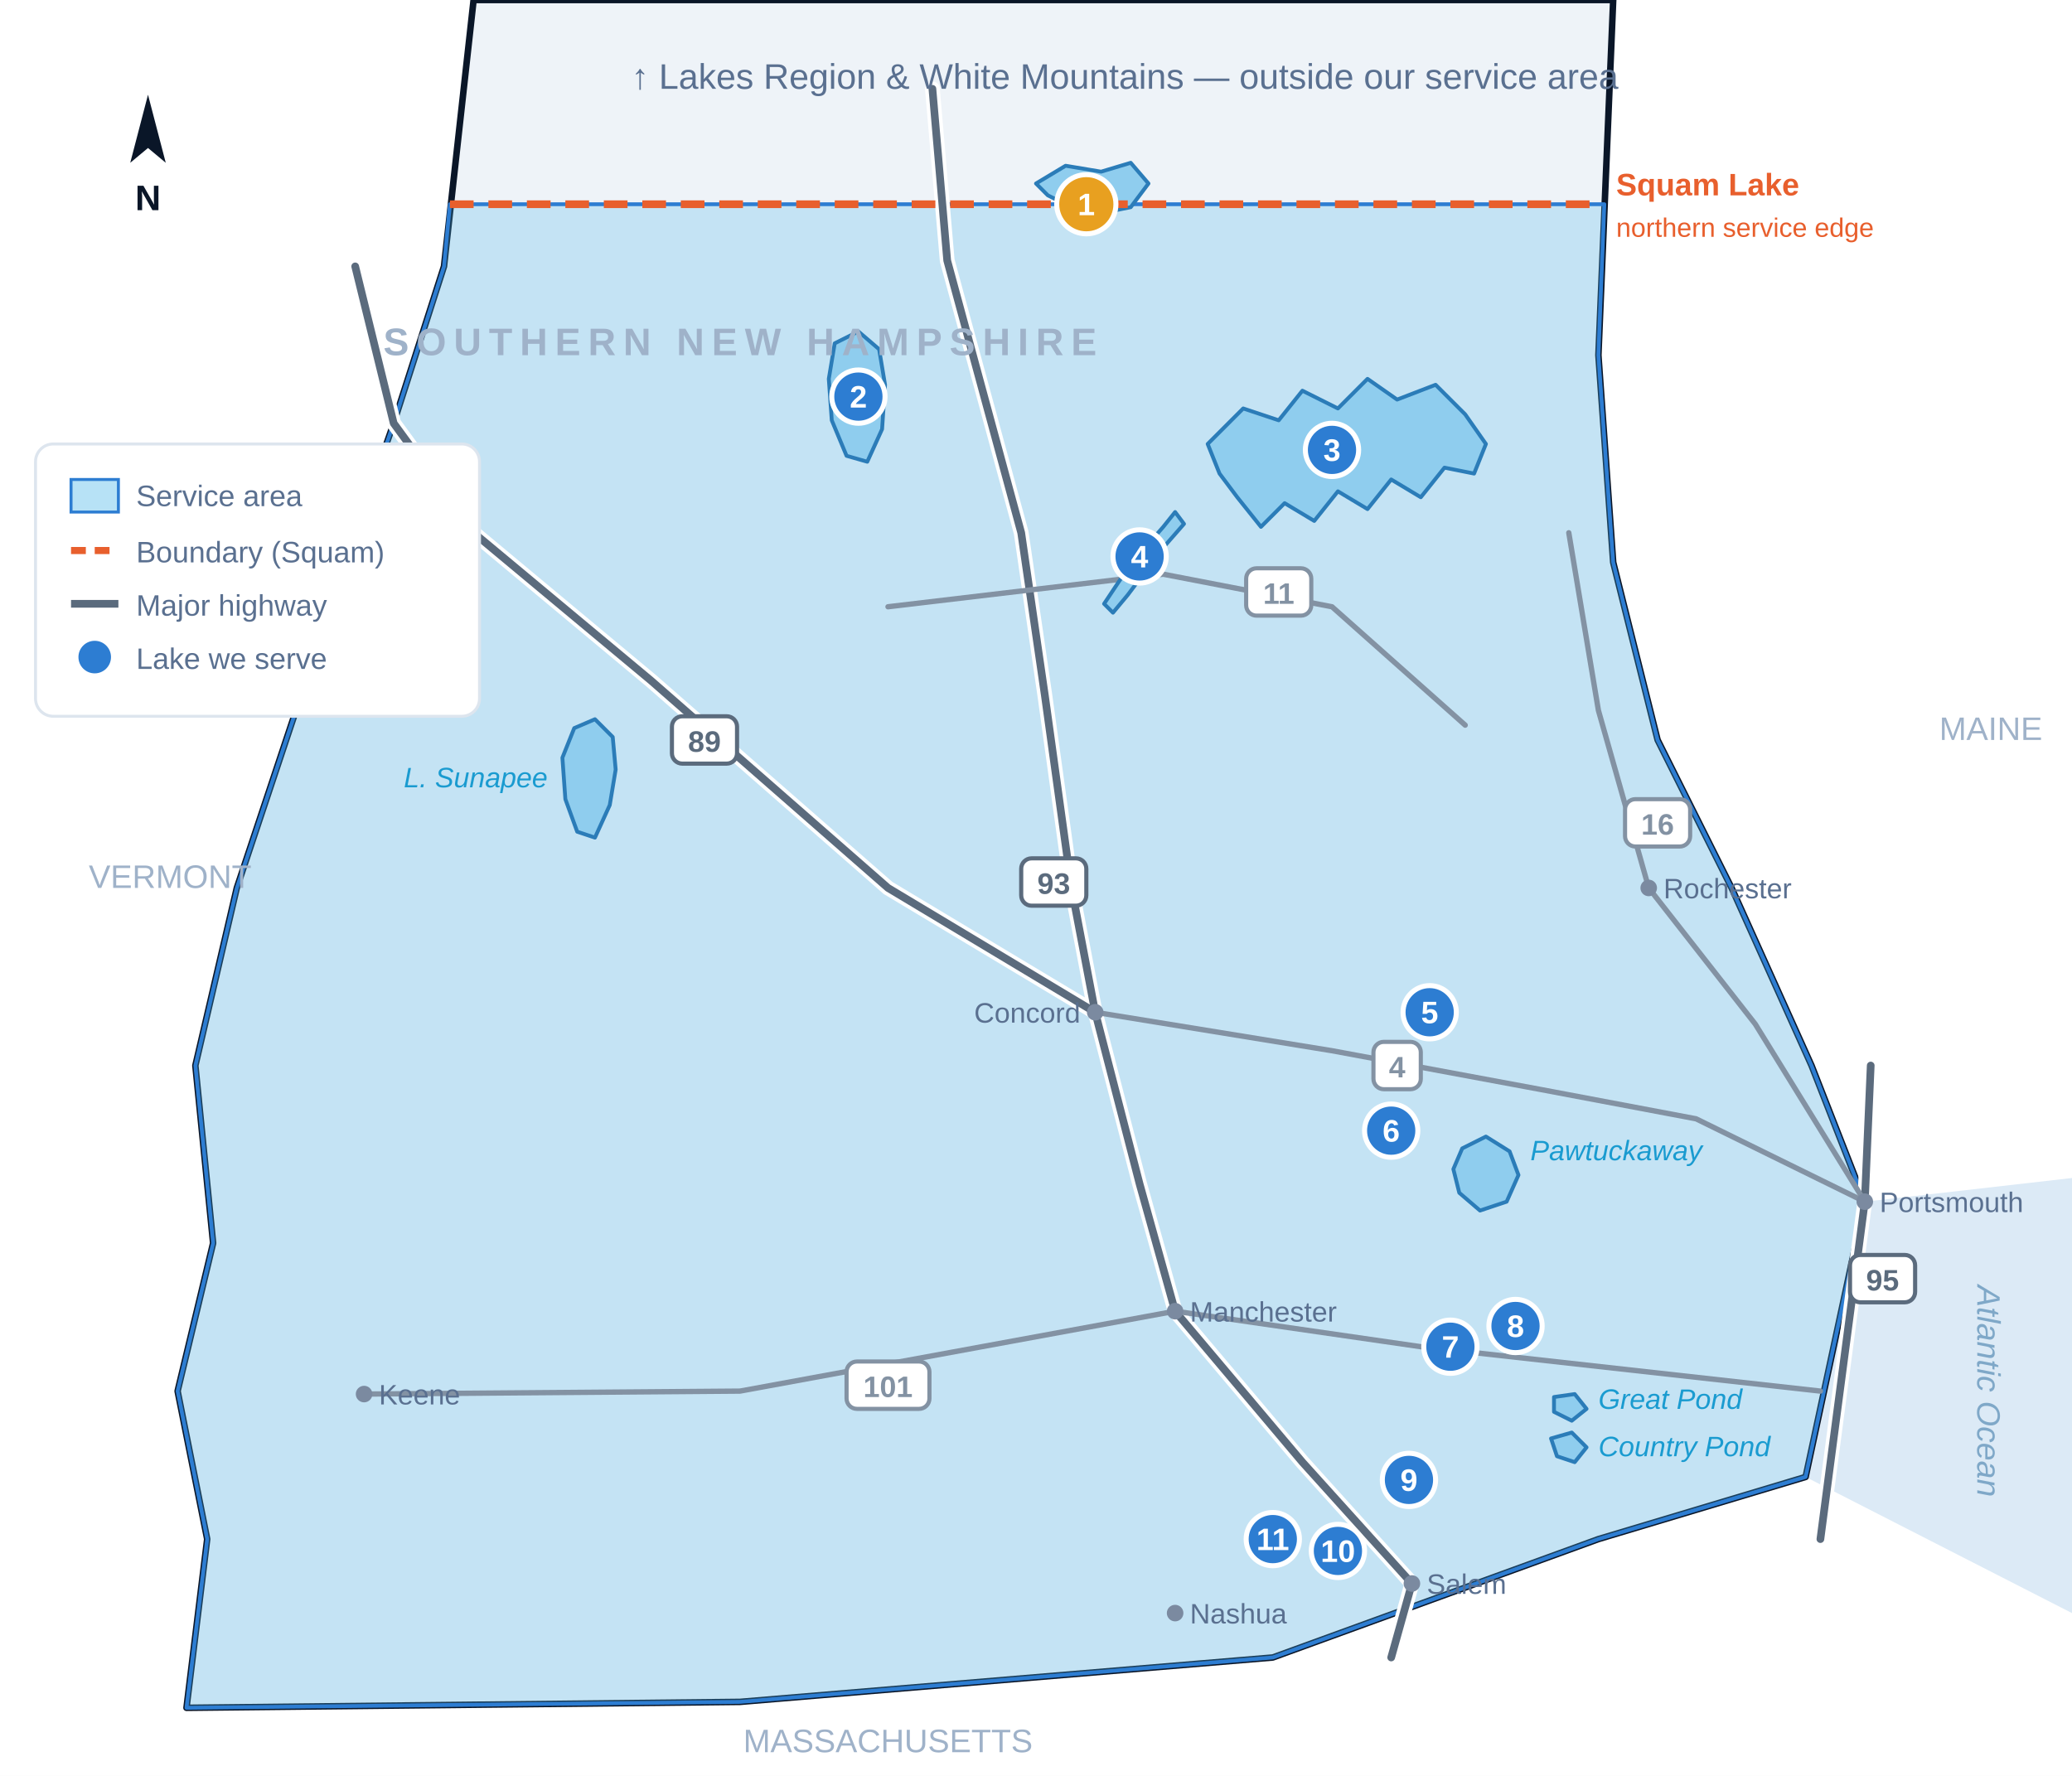
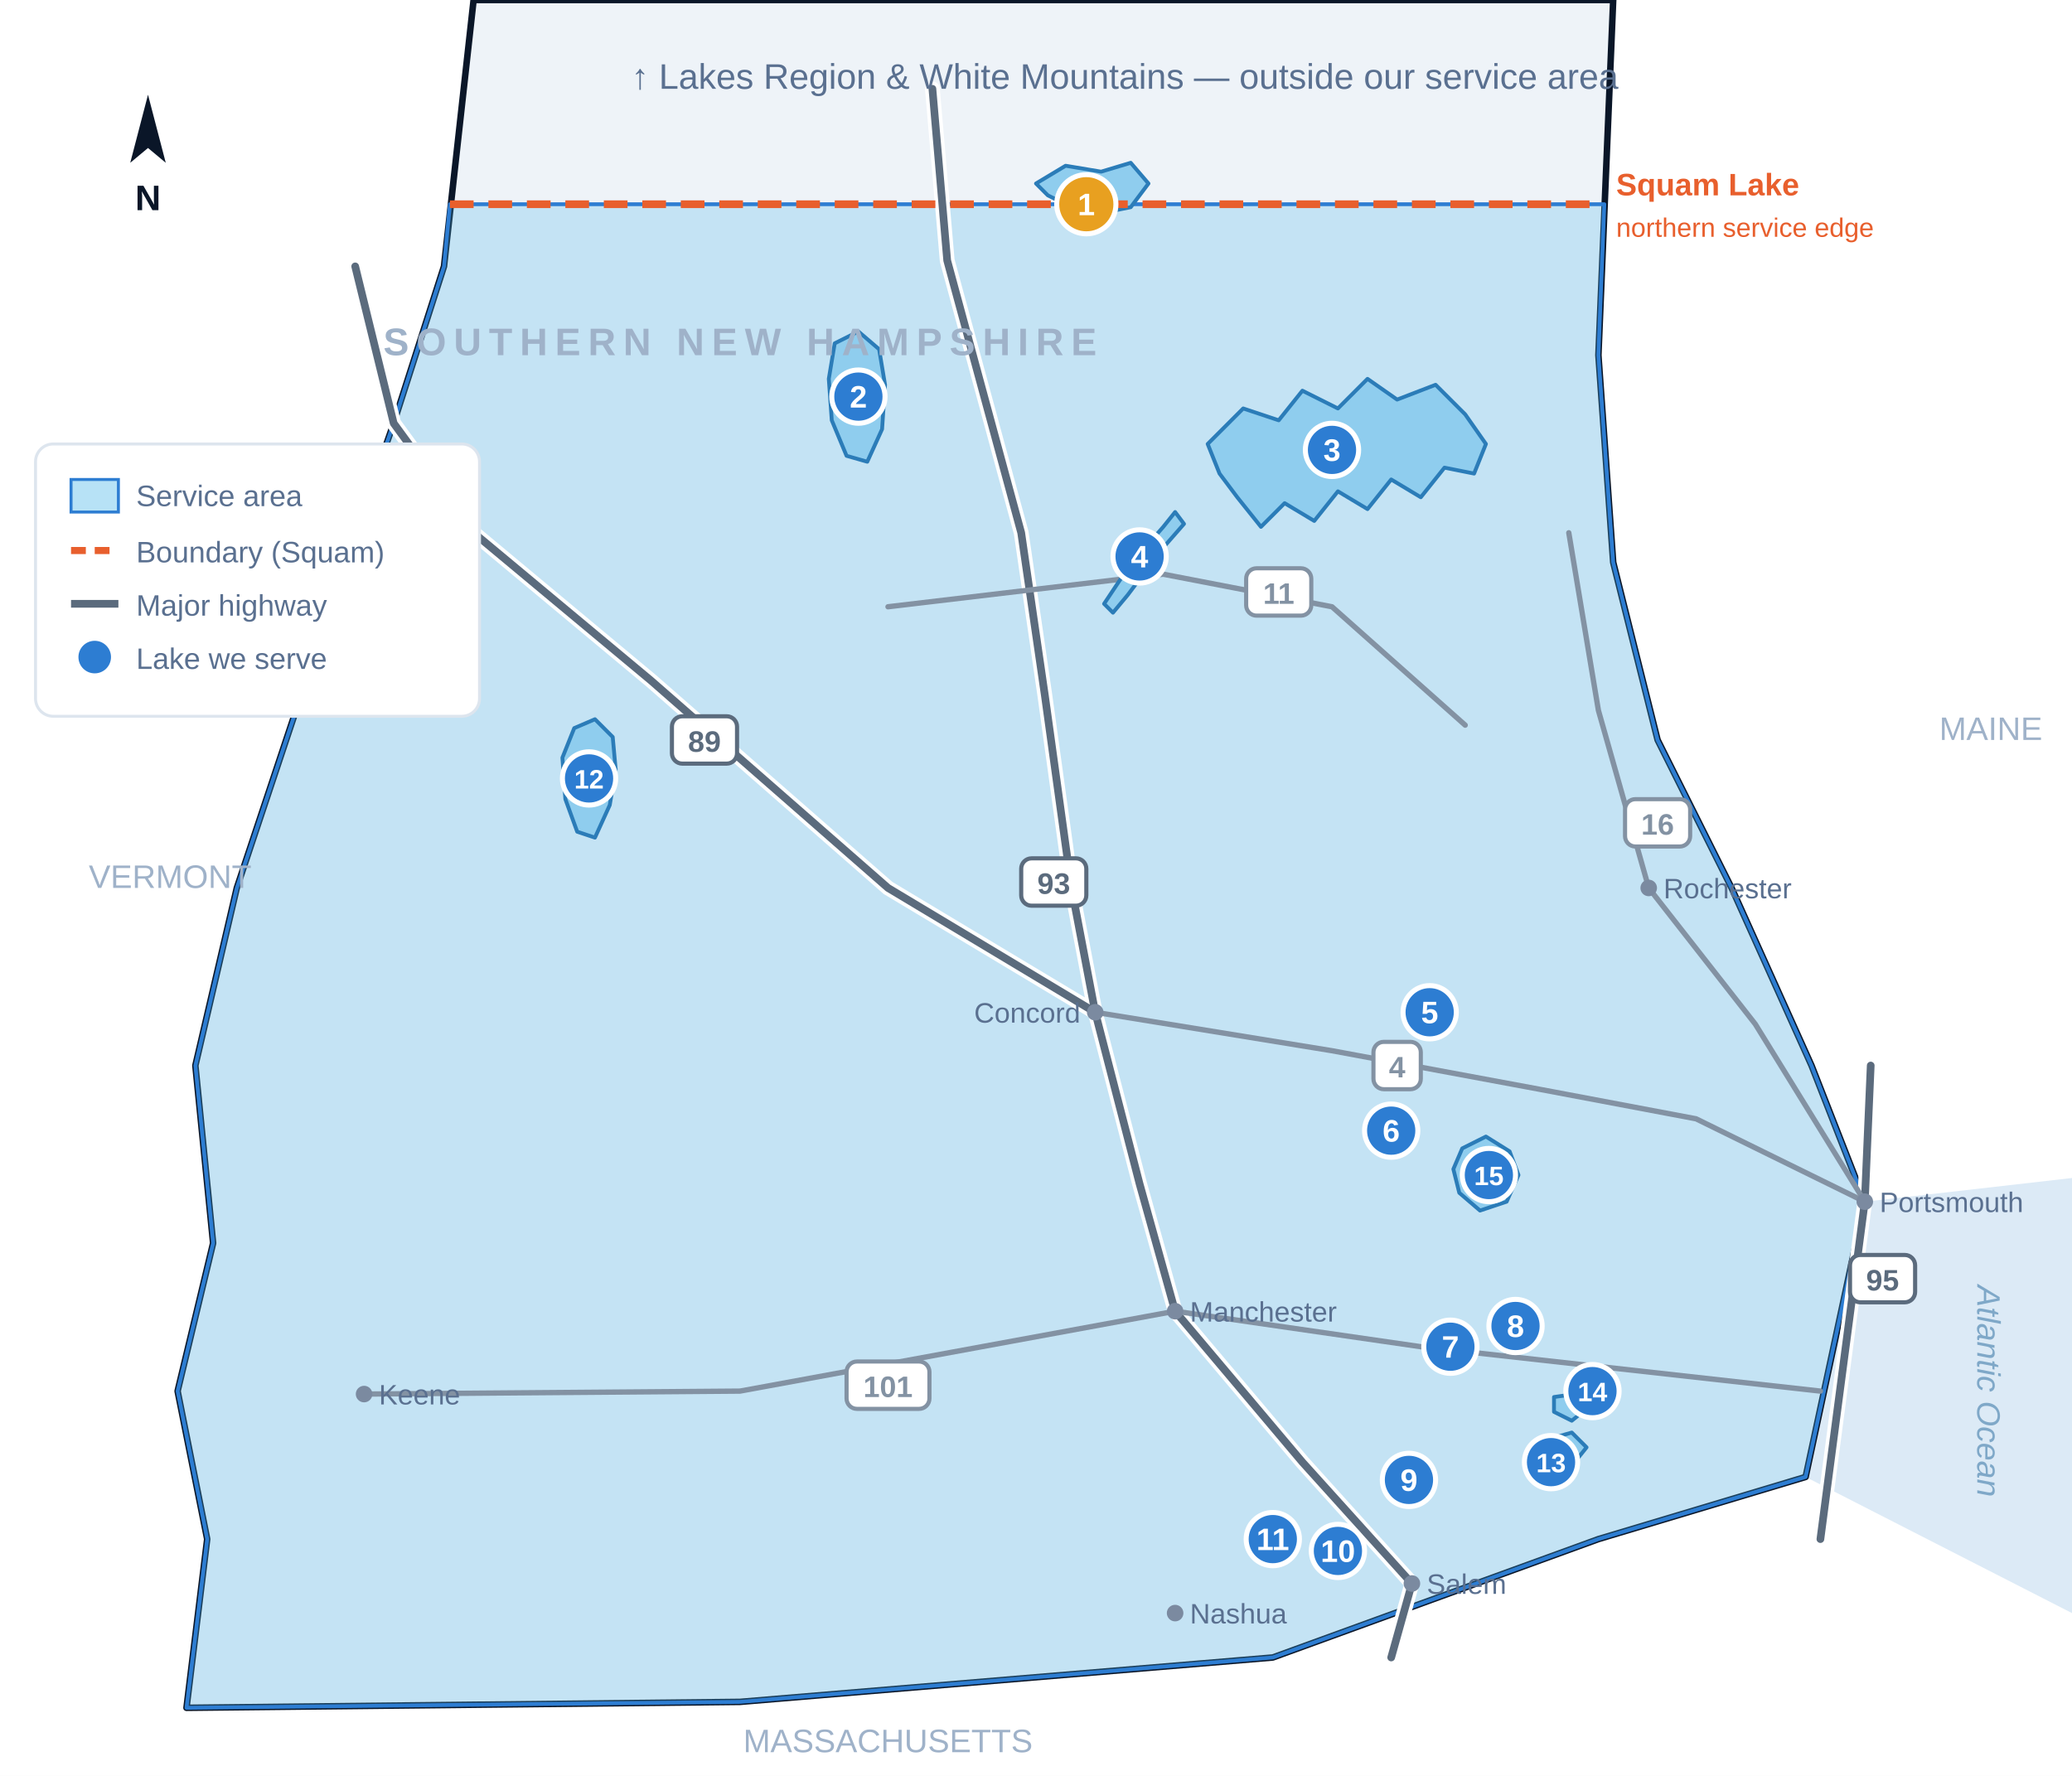
<svg xmlns="http://www.w3.org/2000/svg" viewBox="0 0 700 600" role="img" aria-label="Detailed map of southern and central New Hampshire showing NH Jet Fun delivery area (south of Squam Lake), major highways, cities, and lakes served.">
  <rect x="0" y="0" width="700" height="600" fill="#ffffff" />
  <polygon points="630,406 700,398 700,545 610,499" fill="#dCEAF6" />
  <text x="668" y="470" text-anchor="middle" transform="rotate(90 668 470)" font-family="'Segoe UI',Arial,Helvetica,sans-serif" font-size="11" font-style="italic" fill="#7fa8c8">Atlantic Ocean</text>
  <polygon points="160,0 545,0 540,120 545,190 560,250 585,300 612,360 630,406 610,499 540,520 430,560 250,575 63,577 70,520 60,470 72,420 66,360 80,300 100,240 120,180 133,143 150,90" fill="#eef3f8" stroke="#0a1628" stroke-width="2.2" stroke-linejoin="round" />
  <polygon points="542,69 540,120 545,190 560,250 585,300 612,360 630,406 610,499 540,520 430,560 250,575 63,577 70,520 60,470 72,420 66,360 80,300 100,240 120,180 133,143 150,90 152,69" fill="#4db6e8" fill-opacity="0.26" stroke="#2d7dd2" stroke-width="1.3" stroke-linejoin="round" />
  <polyline points="470,560 477,535 440,494 397,443 385,400 370,342 362,300 353,235 345,180 320,88 315,30" fill="none" stroke="#fff" stroke-width="5" stroke-linejoin="round" stroke-linecap="round" />
  <polyline points="370,342 300,300 220,230 160,180 133,143 120,90" fill="none" stroke="#fff" stroke-width="5" stroke-linejoin="round" stroke-linecap="round" />
  <polyline points="615,520 630,406 632,360" fill="none" stroke="#fff" stroke-width="5" stroke-linejoin="round" stroke-linecap="round" />
  <polyline points="470,560 477,535 440,494 397,443 385,400 370,342 362,300 353,235 345,180 320,88 315,30" fill="none" stroke="#5b6b7d" stroke-width="2.6" stroke-linejoin="round" stroke-linecap="round" />
  <polyline points="370,342 300,300 220,230 160,180 133,143 120,90" fill="none" stroke="#5b6b7d" stroke-width="2.6" stroke-linejoin="round" stroke-linecap="round" />
  <polyline points="615,520 630,406 632,360" fill="none" stroke="#5b6b7d" stroke-width="2.6" stroke-linejoin="round" stroke-linecap="round" />
  <polyline points="370,342 450,355 520,368 573,378 630,406" fill="none" stroke="#8392a3" stroke-width="1.8" stroke-linejoin="round" stroke-linecap="round" />
  <polyline points="123,471 250,470 397,443 480,455 615,470" fill="none" stroke="#8392a3" stroke-width="1.8" stroke-linejoin="round" stroke-linecap="round" />
  <polyline points="630,406 593,346 557,300 540,240 530,180" fill="none" stroke="#8392a3" stroke-width="1.8" stroke-linejoin="round" stroke-linecap="round" />
  <polyline points="300,205 393,194 450,205 495,245" fill="none" stroke="#8392a3" stroke-width="1.8" stroke-linejoin="round" stroke-linecap="round" />
  <polygon points="408,150 420,138 432,142 440,132 452,138 462,128 472,135 485,130 495,140 502,150 498,160 488,158 480,168 470,162 462,172 452,166 444,176 434,170 426,178 418,168 412,160" fill="#8fcdee" stroke="#2b7cb8" stroke-width="1.3" stroke-linejoin="round" />
  <polygon points="350,62 360,56 372,58 382,55 388,62 382,70 372,72 362,70 354,66" fill="#8fcdee" stroke="#2b7cb8" stroke-width="1.3" stroke-linejoin="round" />
  <polygon points="373,204 379,195 386,186 393,178 397,173 400,177 393,185 387,193 381,201 376,207" fill="#8fcdee" stroke="#2b7cb8" stroke-width="1.3" stroke-linejoin="round" />
  <polygon points="282,116 290,112 297,118 299,130 298,145 293,156 286,154 281,142 280,128" fill="#8fcdee" stroke="#2b7cb8" stroke-width="1.3" stroke-linejoin="round" />
  <polygon points="194,246 201,243 207,249 208,260 206,272 201,283 195,281 191,270 190,256" fill="#8fcdee" stroke="#2b7cb8" stroke-width="1.3" stroke-linejoin="round" />
  <polygon points="494,388 502,384 510,389 513,397 509,406 500,409 493,403 491,395" fill="#8fcdee" stroke="#2b7cb8" stroke-width="1.3" stroke-linejoin="round" />
  <polygon points="476,337 483,334 489,338 488,346 481,348 476,343" fill="#8fcdee" stroke="#2b7cb8" stroke-width="1.3" stroke-linejoin="round" />
  <polygon points="524,486 531,484 536,489 532,494 526,492" fill="#8fcdee" stroke="#2b7cb8" stroke-width="1.3" stroke-linejoin="round" />
  <polygon points="525,472 532,471 536,476 531,480 525,477" fill="#8fcdee" stroke="#2b7cb8" stroke-width="1.3" stroke-linejoin="round" />
  <circle cx="397" cy="443" r="2.8" fill="#7b8aa0" />
  <text x="402" y="446.5" text-anchor="start" font-family="'Segoe UI',Arial,Helvetica,sans-serif" font-size="9.5" fill="#5a7090">Manchester</text>
  <circle cx="370" cy="342" r="2.8" fill="#7b8aa0" />
  <text x="365" y="345.5" text-anchor="end" font-family="'Segoe UI',Arial,Helvetica,sans-serif" font-size="9.5" fill="#5a7090">Concord</text>
  <circle cx="397" cy="545" r="2.8" fill="#7b8aa0" />
  <text x="402" y="548.5" text-anchor="start" font-family="'Segoe UI',Arial,Helvetica,sans-serif" font-size="9.5" fill="#5a7090">Nashua</text>
  <circle cx="630" cy="406" r="2.8" fill="#7b8aa0" />
  <text x="635" y="409.5" text-anchor="start" font-family="'Segoe UI',Arial,Helvetica,sans-serif" font-size="9.5" fill="#5a7090">Portsmouth</text>
  <circle cx="123" cy="471" r="2.8" fill="#7b8aa0" />
  <text x="128" y="474.5" text-anchor="start" font-family="'Segoe UI',Arial,Helvetica,sans-serif" font-size="9.5" fill="#5a7090">Keene</text>
  <circle cx="557" cy="300" r="2.8" fill="#7b8aa0" />
  <text x="562" y="303.5" text-anchor="start" font-family="'Segoe UI',Arial,Helvetica,sans-serif" font-size="9.5" fill="#5a7090">Rochester</text>
  <circle cx="477" cy="535" r="2.8" fill="#7b8aa0" />
  <text x="482" y="538.5" text-anchor="start" font-family="'Segoe UI',Arial,Helvetica,sans-serif" font-size="9.5" fill="#5a7090">Salem</text>
  <line x1="152" y1="69" x2="542" y2="69" stroke="#e85f2d" stroke-width="2.6" stroke-dasharray="8 5" />
  <text x="380" y="30" text-anchor="middle" font-family="'Segoe UI',Arial,Helvetica,sans-serif" font-size="12" fill="#5a7090">↑ Lakes Region &amp; White Mountains — outside our service area</text>
  <text x="546" y="66" font-family="'Segoe UI',Arial,Helvetica,sans-serif" font-size="10.5" font-weight="700" fill="#e85f2d">Squam Lake</text>
  <text x="546" y="80" font-family="'Segoe UI',Arial,Helvetica,sans-serif" font-size="9" fill="#e85f2d">northern service edge</text>
  <text x="250" y="120" text-anchor="middle" font-family="'Segoe UI',Arial,Helvetica,sans-serif" font-size="13" letter-spacing="2.5" font-weight="700" fill="#9fb2c9">SOUTHERN NEW HAMPSHIRE</text>
  <text x="30" y="300" font-family="'Segoe UI',Arial,Helvetica,sans-serif" font-size="11" fill="#9fb2c9">VERMONT</text>
  <text x="690" y="250" text-anchor="end" font-family="'Segoe UI',Arial,Helvetica,sans-serif" font-size="11" fill="#9fb2c9">MAINE</text>
  <text x="300" y="592" text-anchor="middle" font-family="'Segoe UI',Arial,Helvetica,sans-serif" font-size="11" fill="#9fb2c9">MASSACHUSETTS</text>
  <g transform="translate(50,48)">
    <path d="M0,-16 L6,7 L0,2 L-6,7 Z" fill="#0a1628" />
    <text x="0" y="23" text-anchor="middle" font-family="'Segoe UI',Arial,Helvetica,sans-serif" font-size="12" font-weight="700" fill="#0a1628">N</text>
  </g>
  <g>
    <rect x="345.0" y="290" width="22" height="16" rx="3.5" fill="#fff" stroke="#5b6b7d" stroke-width="1.4" />
    <text x="356" y="302" text-anchor="middle" font-family="'Segoe UI',Arial,Helvetica,sans-serif" font-size="10" font-weight="700" fill="#5b6b7d">93</text>
  </g>
  <g>
    <rect x="227.0" y="242" width="22" height="16" rx="3.5" fill="#fff" stroke="#5b6b7d" stroke-width="1.4" />
    <text x="238" y="254" text-anchor="middle" font-family="'Segoe UI',Arial,Helvetica,sans-serif" font-size="10" font-weight="700" fill="#5b6b7d">89</text>
  </g>
  <g>
    <rect x="625.0" y="424" width="22" height="16" rx="3.5" fill="#fff" stroke="#5b6b7d" stroke-width="1.4" />
    <text x="636" y="436" text-anchor="middle" font-family="'Segoe UI',Arial,Helvetica,sans-serif" font-size="10" font-weight="700" fill="#5b6b7d">95</text>
  </g>
  <g>
    <rect x="464.0" y="352" width="16" height="16" rx="3.5" fill="#fff" stroke="#8392a3" stroke-width="1.4" />
    <text x="472" y="364" text-anchor="middle" font-family="'Segoe UI',Arial,Helvetica,sans-serif" font-size="10" font-weight="700" fill="#8392a3">4</text>
  </g>
  <g>
    <rect x="286.0" y="460" width="28" height="16" rx="3.5" fill="#fff" stroke="#8392a3" stroke-width="1.4" />
    <text x="300" y="472" text-anchor="middle" font-family="'Segoe UI',Arial,Helvetica,sans-serif" font-size="10" font-weight="700" fill="#8392a3">101</text>
  </g>
  <g>
    <rect x="549.0" y="270" width="22" height="16" rx="3.5" fill="#fff" stroke="#8392a3" stroke-width="1.4" />
    <text x="560" y="282" text-anchor="middle" font-family="'Segoe UI',Arial,Helvetica,sans-serif" font-size="10" font-weight="700" fill="#8392a3">16</text>
  </g>
  <g>
    <rect x="421.0" y="192" width="22" height="16" rx="3.5" fill="#fff" stroke="#8392a3" stroke-width="1.4" />
    <text x="432" y="204" text-anchor="middle" font-family="'Segoe UI',Arial,Helvetica,sans-serif" font-size="10" font-weight="700" fill="#8392a3">11</text>
  </g>
-   <text x="540" y="476" font-family="'Segoe UI',Arial,Helvetica,sans-serif" font-size="9.5" font-style="italic" fill="#1a9bd0">Great Pond</text>
-   <text x="540" y="492" font-family="'Segoe UI',Arial,Helvetica,sans-serif" font-size="9.5" font-style="italic" fill="#1a9bd0">Country Pond</text>
-   <text x="517" y="392" font-family="'Segoe UI',Arial,Helvetica,sans-serif" font-size="9.5" font-style="italic" fill="#1a9bd0">Pawtuckaway</text>
-   <text x="185" y="266" text-anchor="end" font-family="'Segoe UI',Arial,Helvetica,sans-serif" font-size="9.5" font-style="italic" fill="#1a9bd0">L. Sunapee</text>
  <g>
    <circle cx="367" cy="69" r="10" fill="#e8a020" stroke="#fff" stroke-width="1.7" />
    <text x="367" y="72.7" text-anchor="middle" font-family="'Segoe UI',Arial,Helvetica,sans-serif" font-size="10.5" font-weight="700" fill="#fff">1</text>
  </g>
  <g>
    <circle cx="290" cy="134" r="9" fill="#2d7dd2" stroke="#fff" stroke-width="1.7" />
    <text x="290" y="137.7" text-anchor="middle" font-family="'Segoe UI',Arial,Helvetica,sans-serif" font-size="10.5" font-weight="700" fill="#fff">2</text>
  </g>
  <g>
    <circle cx="450" cy="152" r="9" fill="#2d7dd2" stroke="#fff" stroke-width="1.7" />
    <text x="450" y="155.7" text-anchor="middle" font-family="'Segoe UI',Arial,Helvetica,sans-serif" font-size="10.5" font-weight="700" fill="#fff">3</text>
  </g>
  <g>
    <circle cx="385" cy="188" r="9" fill="#2d7dd2" stroke="#fff" stroke-width="1.7" />
    <text x="385" y="191.7" text-anchor="middle" font-family="'Segoe UI',Arial,Helvetica,sans-serif" font-size="10.5" font-weight="700" fill="#fff">4</text>
  </g>
  <g>
    <circle cx="483" cy="342" r="9" fill="#2d7dd2" stroke="#fff" stroke-width="1.7" />
    <text x="483" y="345.7" text-anchor="middle" font-family="'Segoe UI',Arial,Helvetica,sans-serif" font-size="10.5" font-weight="700" fill="#fff">5</text>
  </g>
  <g>
    <circle cx="470" cy="382" r="9" fill="#2d7dd2" stroke="#fff" stroke-width="1.7" />
    <text x="470" y="385.7" text-anchor="middle" font-family="'Segoe UI',Arial,Helvetica,sans-serif" font-size="10.5" font-weight="700" fill="#fff">6</text>
  </g>
  <g>
    <circle cx="490" cy="455" r="9" fill="#2d7dd2" stroke="#fff" stroke-width="1.7" />
    <text x="490" y="458.7" text-anchor="middle" font-family="'Segoe UI',Arial,Helvetica,sans-serif" font-size="10.5" font-weight="700" fill="#fff">7</text>
  </g>
  <g>
    <circle cx="512" cy="448" r="9" fill="#2d7dd2" stroke="#fff" stroke-width="1.7" />
    <text x="512" y="451.7" text-anchor="middle" font-family="'Segoe UI',Arial,Helvetica,sans-serif" font-size="10.5" font-weight="700" fill="#fff">8</text>
  </g>
  <g>
    <circle cx="476" cy="500" r="9" fill="#2d7dd2" stroke="#fff" stroke-width="1.7" />
    <text x="476" y="503.7" text-anchor="middle" font-family="'Segoe UI',Arial,Helvetica,sans-serif" font-size="10.5" font-weight="700" fill="#fff">9</text>
  </g>
  <g>
    <circle cx="452" cy="524" r="9" fill="#2d7dd2" stroke="#fff" stroke-width="1.7" />
    <text x="452" y="527.7" text-anchor="middle" font-family="'Segoe UI',Arial,Helvetica,sans-serif" font-size="10.5" font-weight="700" fill="#fff">10</text>
  </g>
  <g>
    <circle cx="430" cy="520" r="9" fill="#2d7dd2" stroke="#fff" stroke-width="1.7" />
    <text x="430" y="523.7" text-anchor="middle" font-family="'Segoe UI',Arial,Helvetica,sans-serif" font-size="10.5" font-weight="700" fill="#fff">11</text>
  </g>
+   <g>
+     <circle cx="199" cy="263" r="9" fill="#2d7dd2" stroke="#fff" stroke-width="1.7" />
+     <text x="199" y="266.4" text-anchor="middle" font-family="'Segoe UI',Arial,Helvetica,sans-serif" font-size="9" font-weight="700" fill="#fff">12</text>
+   </g>
+   <g>
+     <circle cx="524" cy="494" r="9" fill="#2d7dd2" stroke="#fff" stroke-width="1.7" />
+     <text x="524" y="497.4" text-anchor="middle" font-family="'Segoe UI',Arial,Helvetica,sans-serif" font-size="9" font-weight="700" fill="#fff">13</text>
+   </g>
+   <g>
+     <circle cx="538" cy="470" r="9" fill="#2d7dd2" stroke="#fff" stroke-width="1.7" />
+     <text x="538" y="473.4" text-anchor="middle" font-family="'Segoe UI',Arial,Helvetica,sans-serif" font-size="9" font-weight="700" fill="#fff">14</text>
+   </g>
+   <g>
+     <circle cx="503" cy="397" r="9" fill="#2d7dd2" stroke="#fff" stroke-width="1.7" />
+     <text x="503" y="400.4" text-anchor="middle" font-family="'Segoe UI',Arial,Helvetica,sans-serif" font-size="9" font-weight="700" fill="#fff">15</text>
+   </g>
  <g transform="translate(-8,-320)" font-family="'Segoe UI',Arial,Helvetica,sans-serif" font-size="10" fill="#5a7090">
    <rect x="20" y="470" width="150" height="92" rx="6" fill="#fff" stroke="#dde5ee" />
    <rect x="32" y="482" width="16" height="11" fill="#4db6e8" fill-opacity="0.4" stroke="#2d7dd2" />
    <text x="54" y="491">Service area</text>
    <line x1="32" y1="506" x2="48" y2="506" stroke="#e85f2d" stroke-width="2.4" stroke-dasharray="5 3" />
    <text x="54" y="510">Boundary (Squam)</text>
    <line x1="32" y1="524" x2="48" y2="524" stroke="#5b6b7d" stroke-width="2.6" />
    <text x="54" y="528">Major highway</text>
    <circle cx="40" cy="542" r="5.5" fill="#2d7dd2" />
    <text x="54" y="546">Lake we serve</text>
  </g>
</svg>
